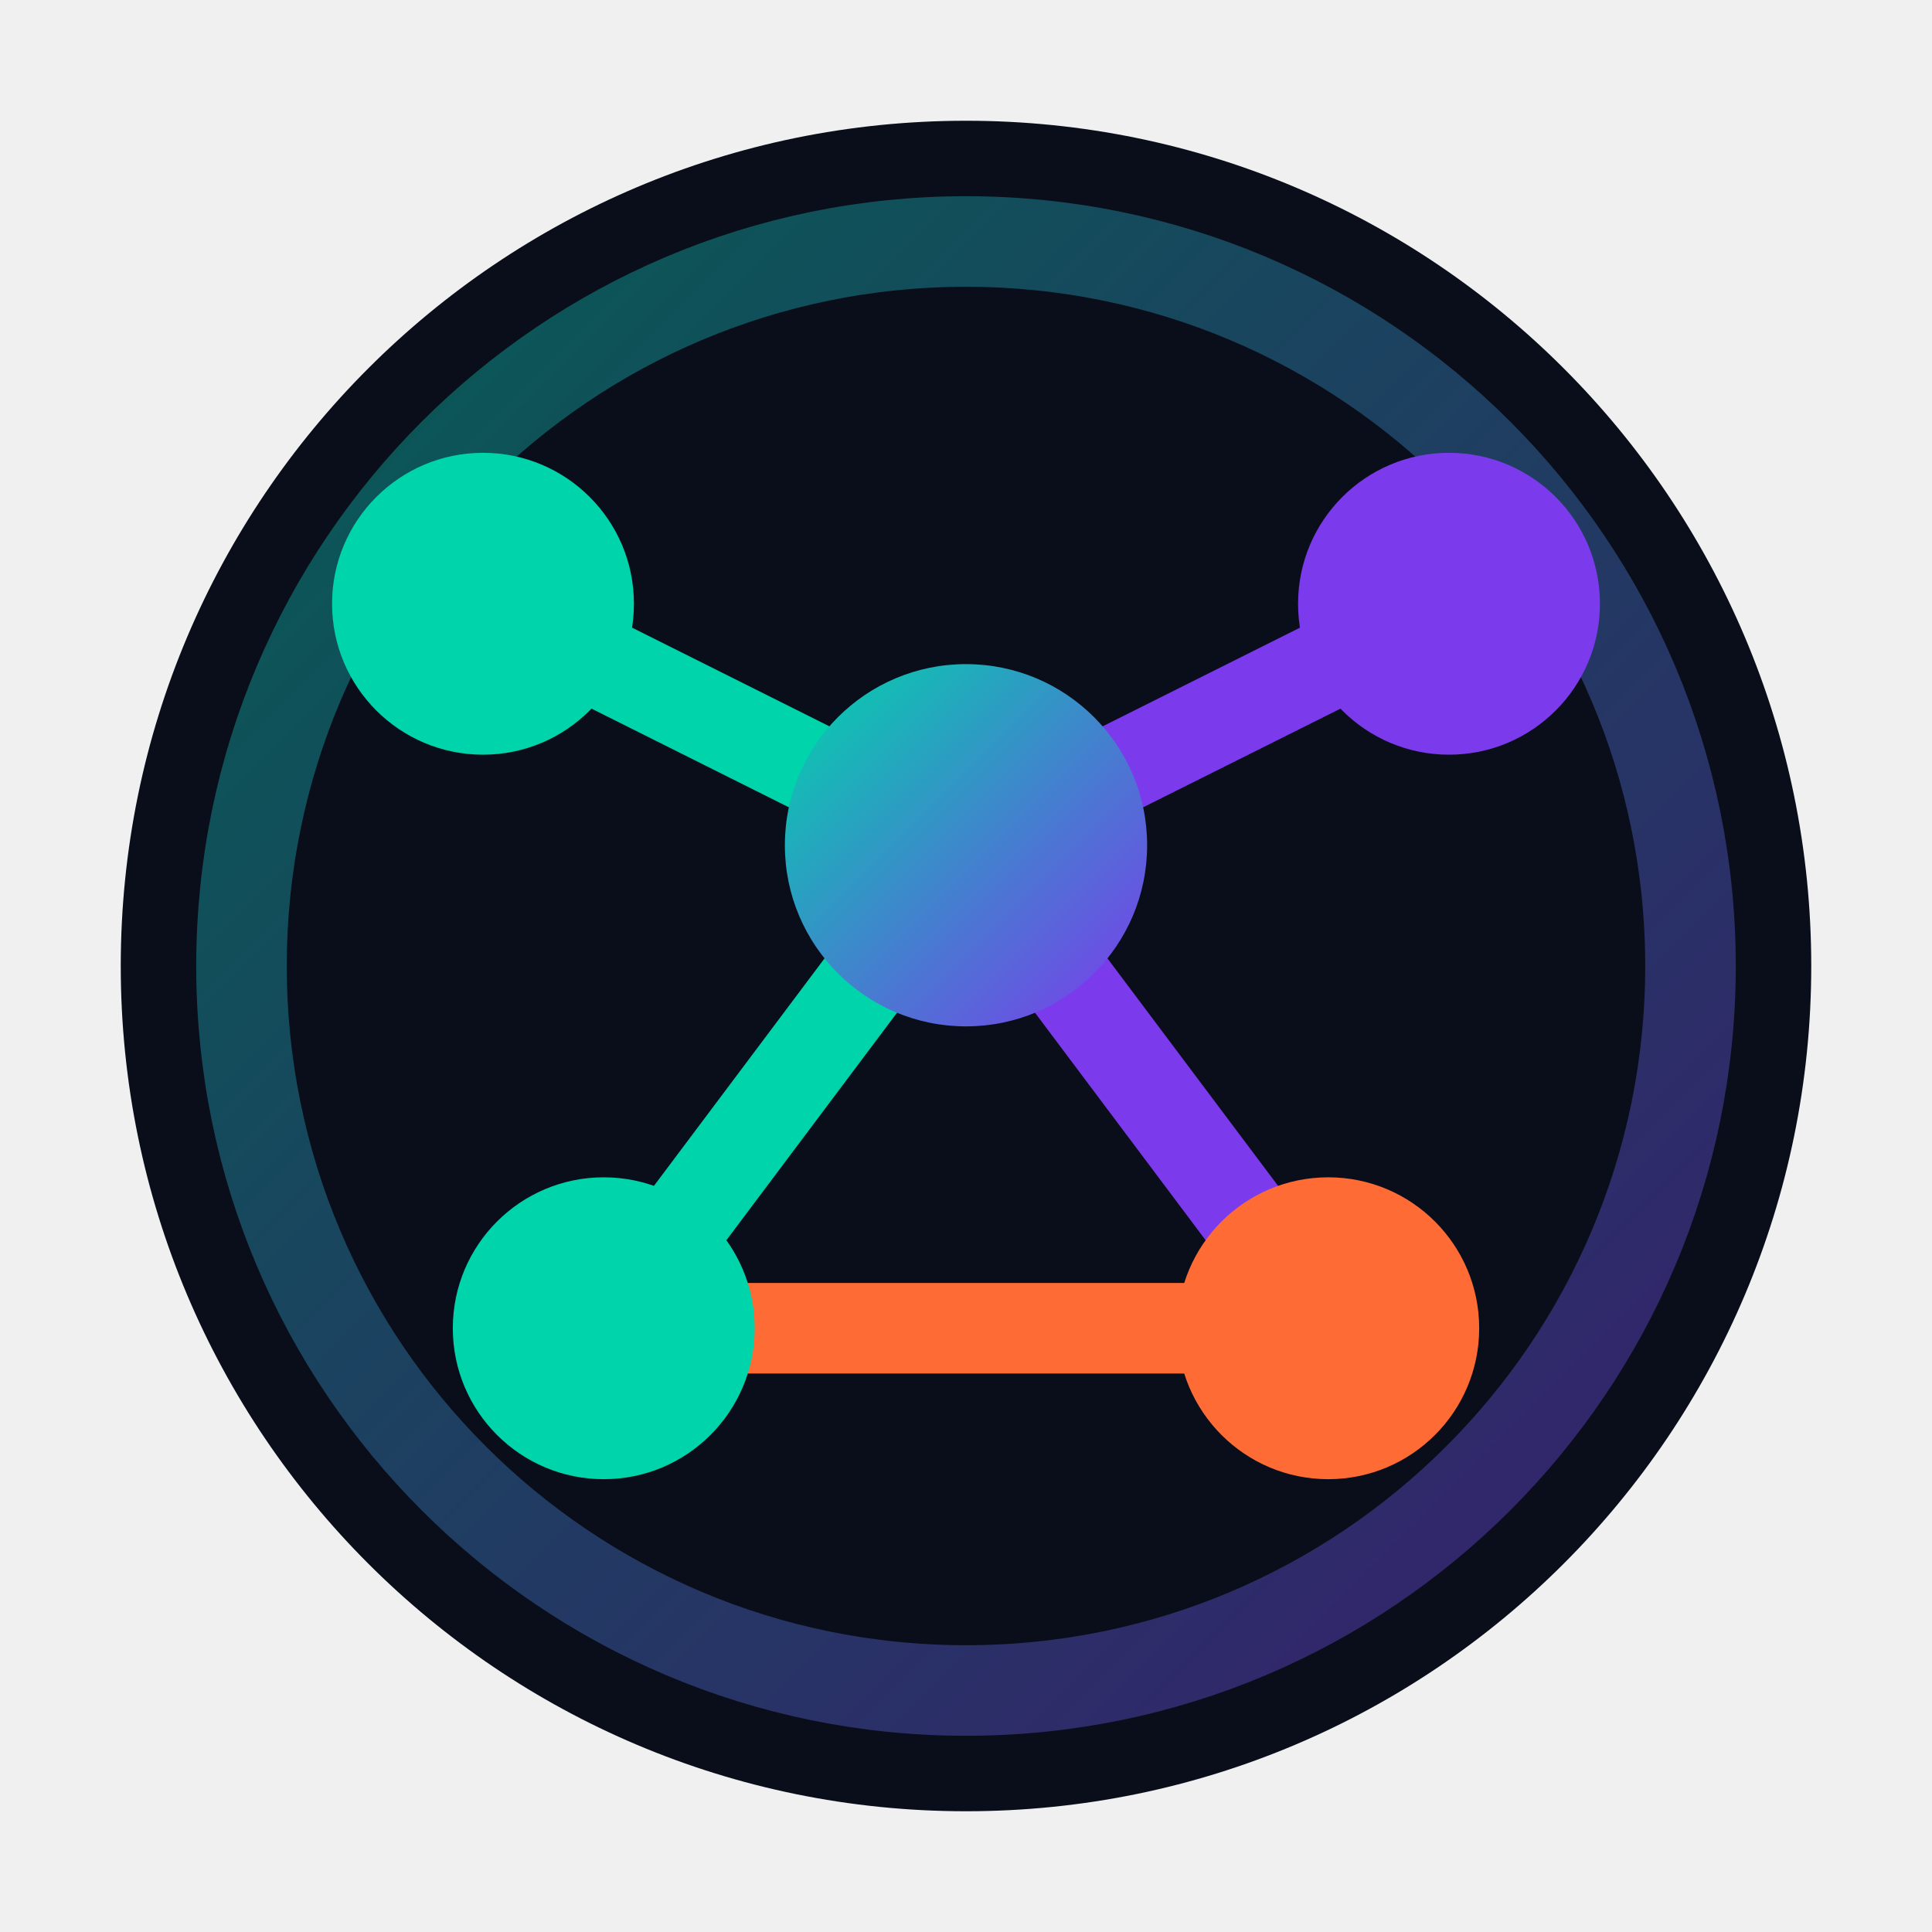
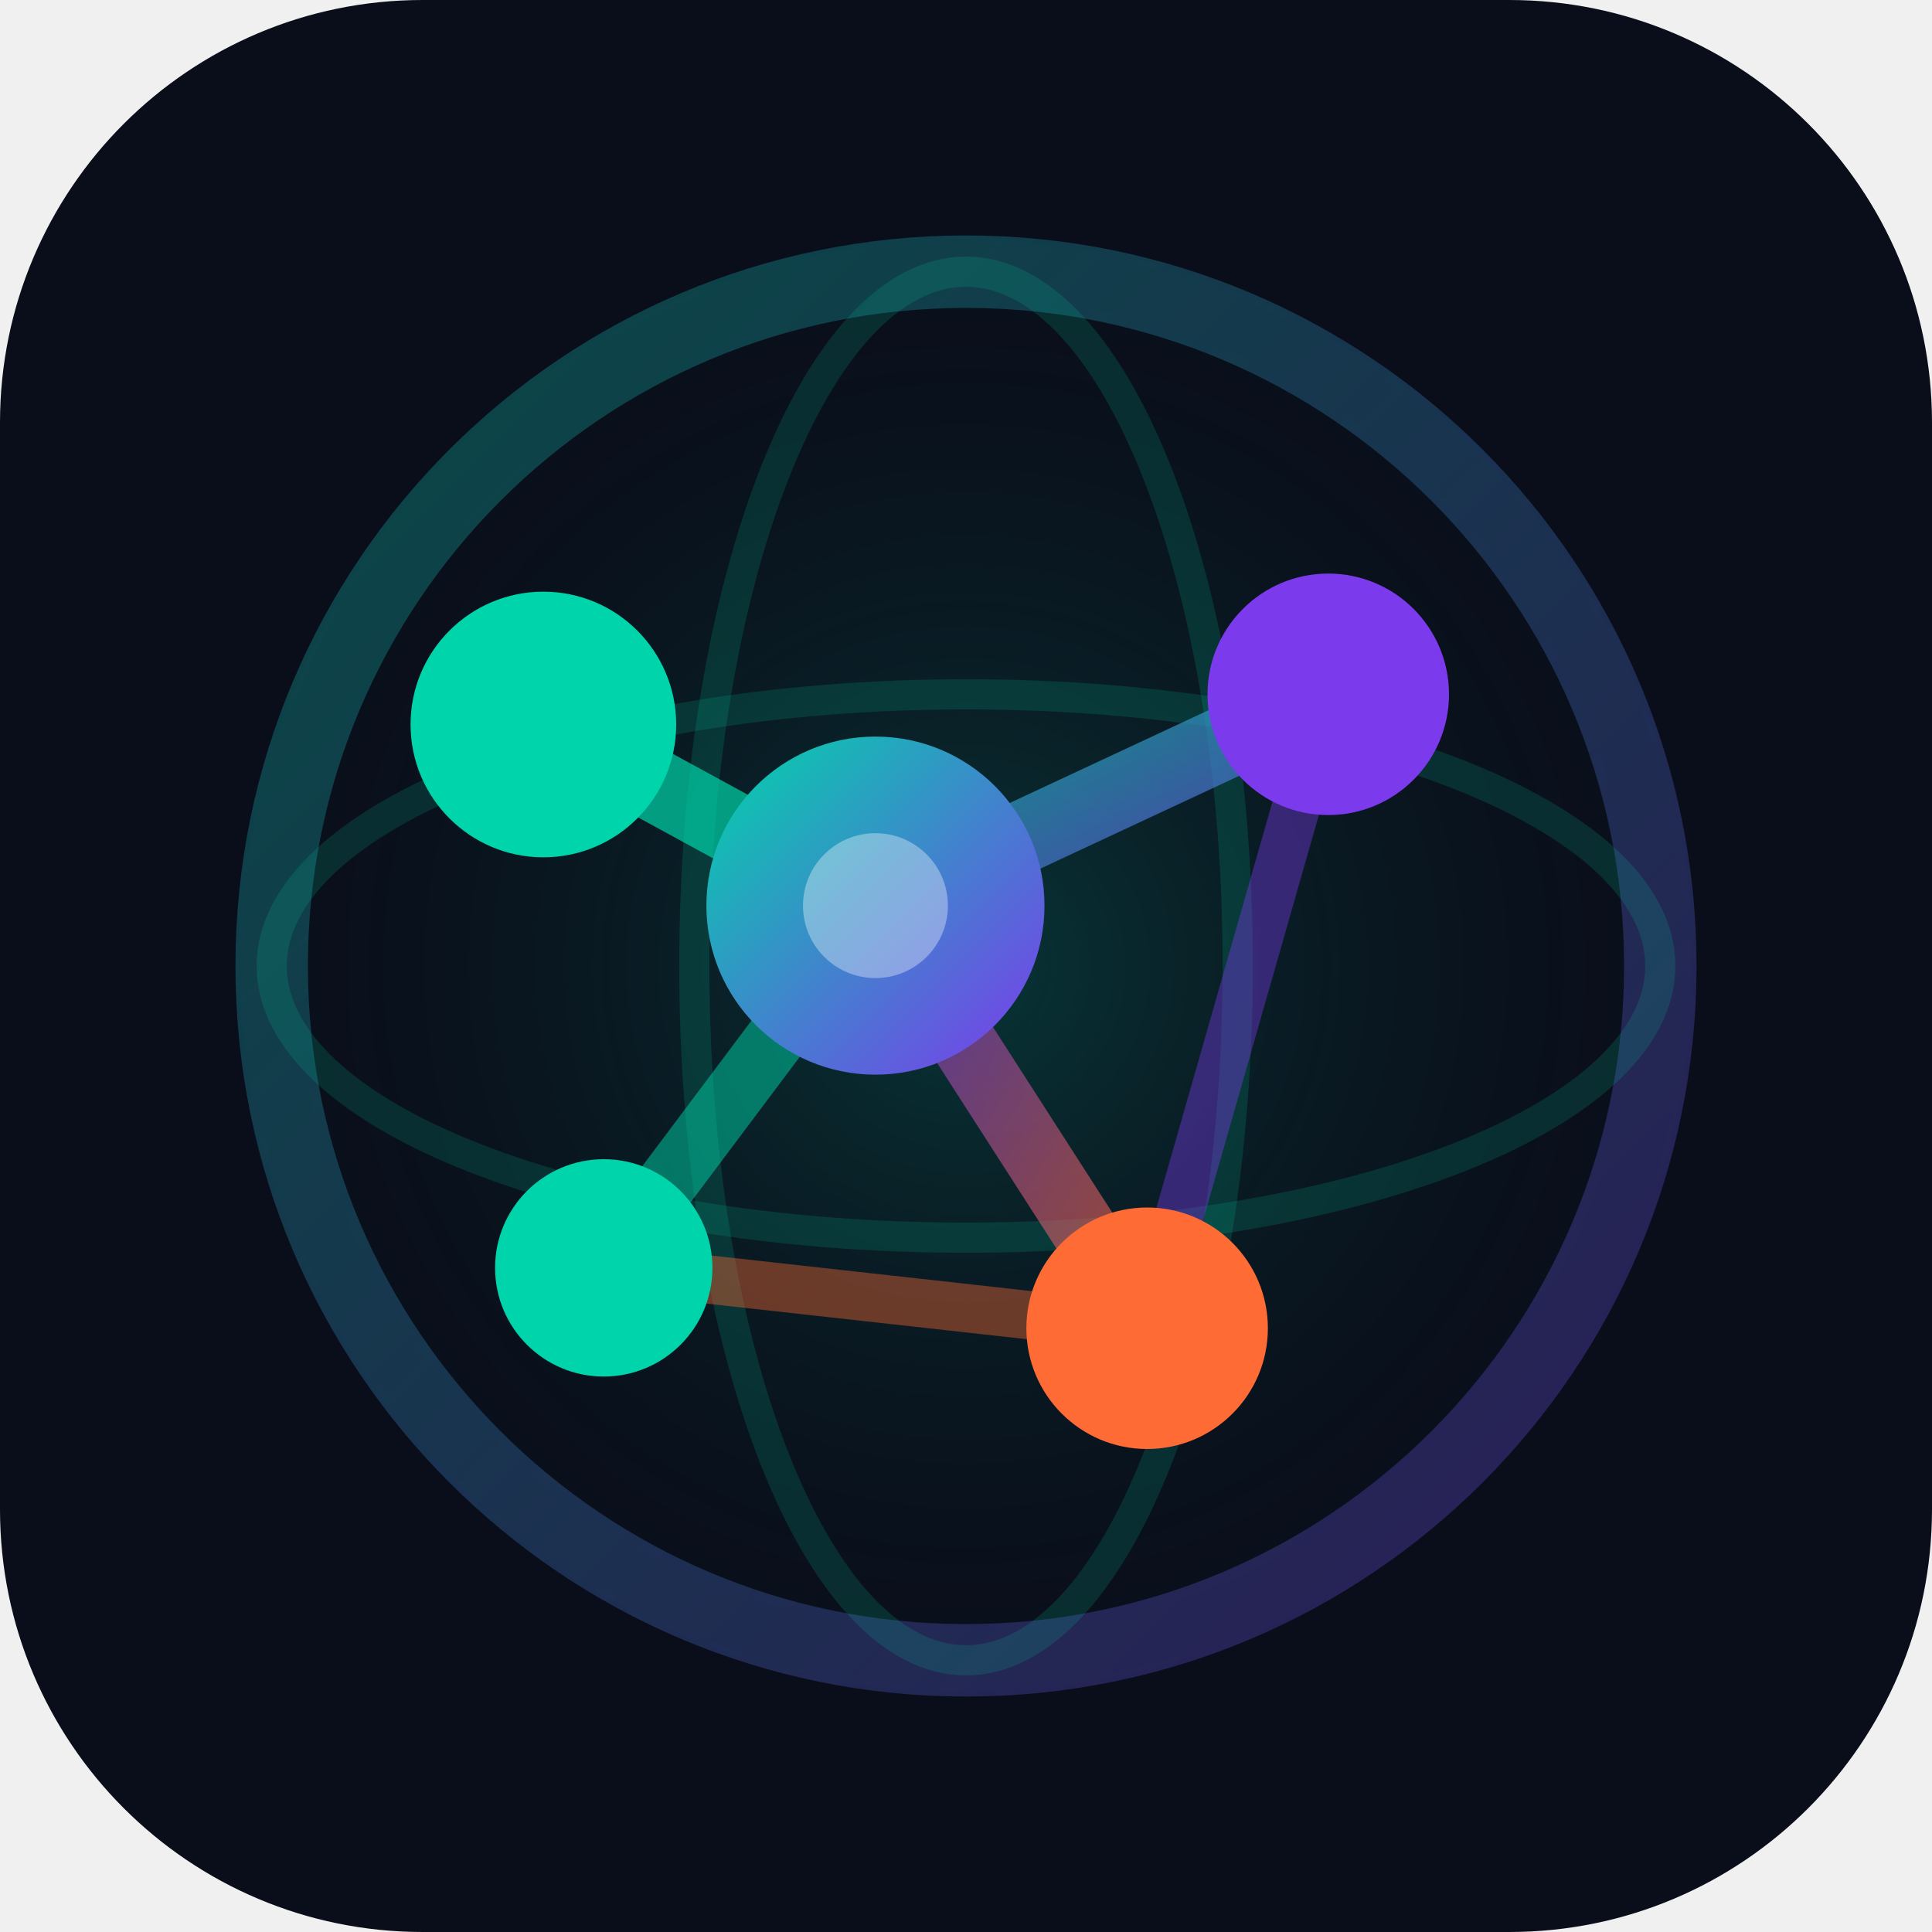
<svg xmlns="http://www.w3.org/2000/svg" viewBox="0 0 32 32" width="32" height="32">
  <defs>
-     <linearGradient id="fg" x1="0%" y1="0%" x2="100%" y2="100%">
-       <stop offset="0%" style="stop-color:#00D4AA" />
-       <stop offset="100%" style="stop-color:#7C3AED" />
+     <linearGradient id="tv" x1="0%" y1="0%" x2="100%" y2="100%">
+       <stop offset="0%" stop-color="#00D4AA" />
+       <stop offset="100%" stop-color="#7C3AED" />
    </linearGradient>
+     <linearGradient id="vc" x1="0%" y1="0%" x2="100%" y2="100%">
+       <stop offset="0%" stop-color="#7C3AED" />
+       <stop offset="100%" stop-color="#FF6B35" />
+     </linearGradient>
+     <radialGradient id="rg" cx="50%" cy="50%" r="50%">
+       <stop offset="0%" stop-color="#00D4AA" stop-opacity="0.2" />
+       <stop offset="100%" stop-color="#0A0E1A" stop-opacity="0" />
+     </radialGradient>
  </defs>
-   <circle cx="16" cy="16" r="14" fill="#0A0E1A" />
-   <circle cx="16" cy="16" r="12" fill="none" stroke="url(#fg)" stroke-width="1.5" opacity="0.4" />
-   <line x1="8" y1="10" x2="16" y2="14" stroke="#00D4AA" stroke-width="1.5" />
-   <line x1="16" y1="14" x2="24" y2="10" stroke="#7C3AED" stroke-width="1.5" />
-   <line x1="16" y1="14" x2="22" y2="22" stroke="#7C3AED" stroke-width="1.5" />
-   <line x1="16" y1="14" x2="10" y2="22" stroke="#00D4AA" stroke-width="1.5" />
-   <line x1="10" y1="22" x2="22" y2="22" stroke="#FF6B35" stroke-width="1.5" />
-   <circle cx="8" cy="10" r="2.5" fill="#00D4AA" />
-   <circle cx="16" cy="14" r="3" fill="url(#fg)" />
-   <circle cx="24" cy="10" r="2.5" fill="#7C3AED" />
-   <circle cx="10" cy="22" r="2.5" fill="#00D4AA" />
-   <circle cx="22" cy="22" r="2.5" fill="#FF6B35" />
+   <rect width="32" height="32" rx="7" fill="#0A0E1A" />
+   <circle cx="16" cy="16" r="13" fill="url(#rg)" />
+   <circle cx="16" cy="16" r="11.5" fill="none" stroke="url(#tv)" stroke-width="1.2" opacity="0.3" />
+   <ellipse cx="16" cy="16" rx="11.5" ry="4.5" fill="none" stroke="#00D4AA" stroke-width="0.5" opacity="0.15" />
+   <ellipse cx="16" cy="16" rx="4.5" ry="11.5" fill="none" stroke="#00D4AA" stroke-width="0.5" opacity="0.15" />
+   <line x1="9" y1="12" x2="14.5" y2="15" stroke="#00D4AA" stroke-width="1.2" opacity="0.7" stroke-linecap="round" />
+   <line x1="14.5" y1="15" x2="22" y2="11.5" stroke="url(#tv)" stroke-width="1.2" opacity="0.7" stroke-linecap="round" />
+   <line x1="14.5" y1="15" x2="19" y2="22" stroke="url(#vc)" stroke-width="1.1" opacity="0.6" stroke-linecap="round" />
+   <line x1="14.5" y1="15" x2="10" y2="21" stroke="#00D4AA" stroke-width="1" opacity="0.5" stroke-linecap="round" />
+   <line x1="10" y1="21" x2="19" y2="22" stroke="#FF6B35" stroke-width="0.8" opacity="0.4" stroke-linecap="round" />
+   <line x1="22" y1="11.5" x2="19" y2="22" stroke="#7C3AED" stroke-width="0.8" opacity="0.4" stroke-linecap="round" />
+   <circle cx="9" cy="12" r="2.2" fill="#00D4AA" />
+   <circle cx="14.5" cy="15" r="2.8" fill="url(#tv)" />
+   <circle cx="22" cy="11.5" r="2" fill="#7C3AED" />
+   <circle cx="10" cy="21" r="1.8" fill="#00D4AA" />
+   <circle cx="19" cy="22" r="2" fill="#FF6B35" />
+   <circle cx="14.5" cy="15" r="1.2" fill="white" opacity="0.35" />
</svg>
